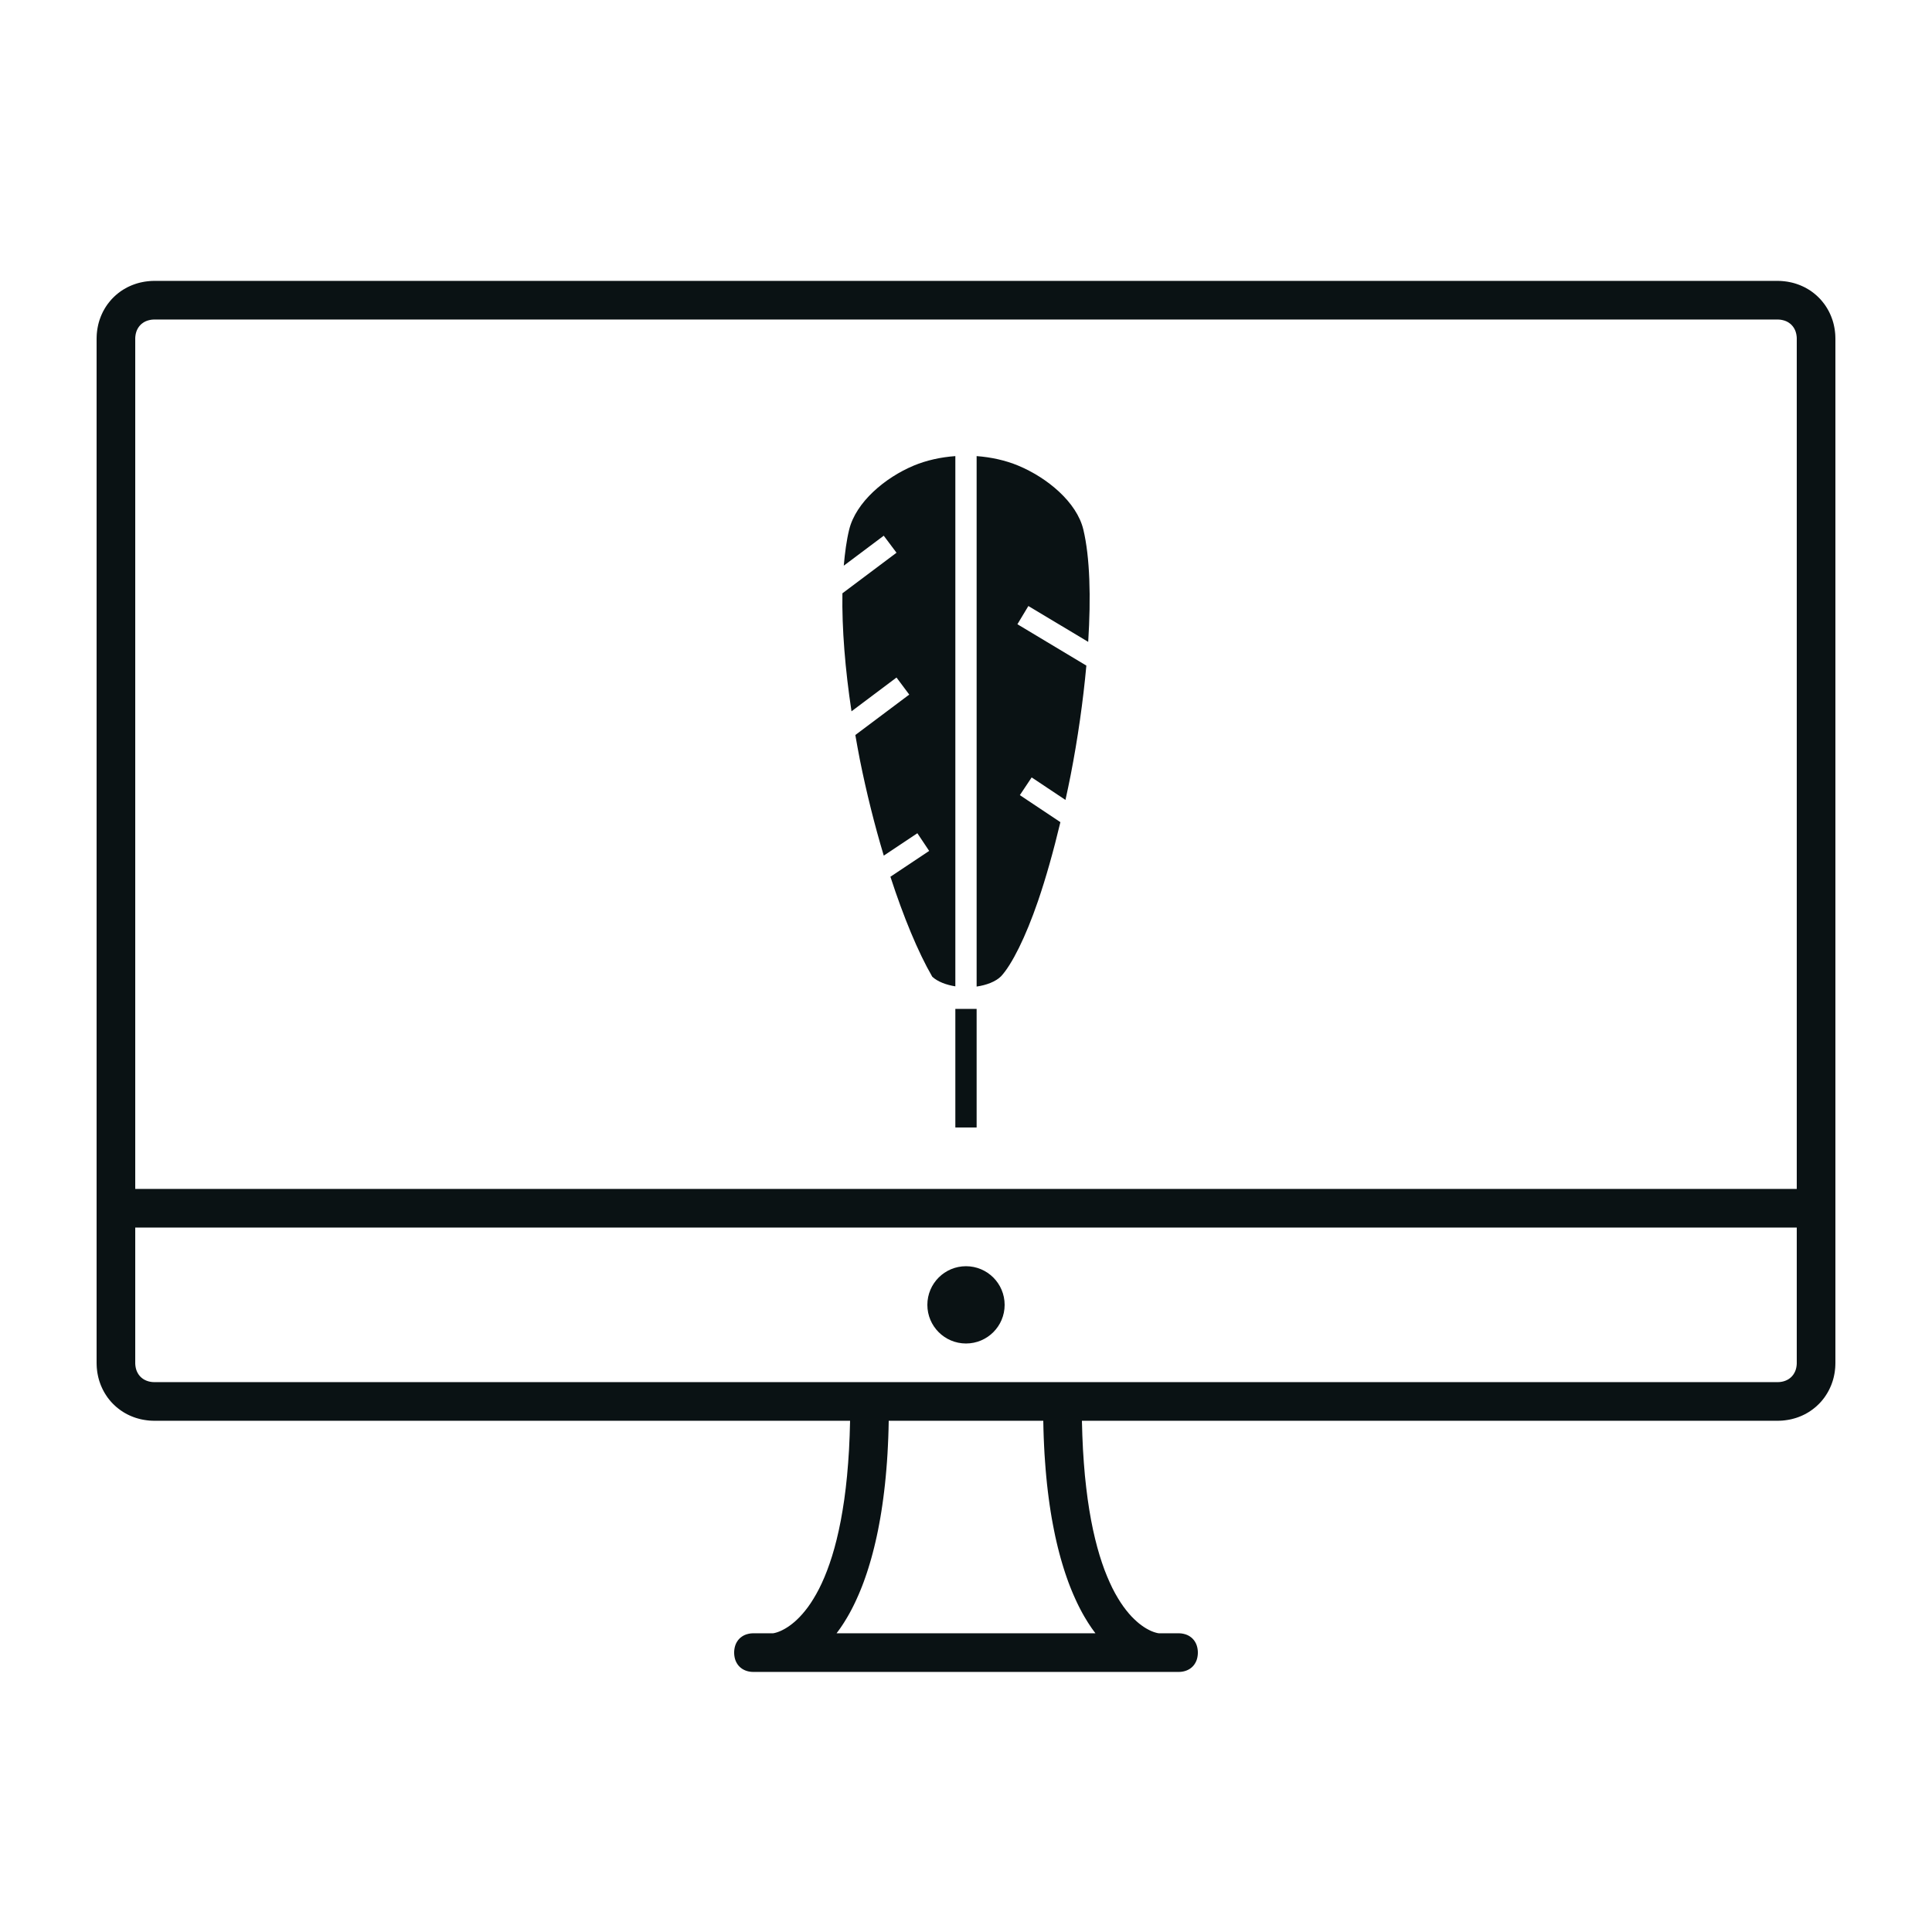
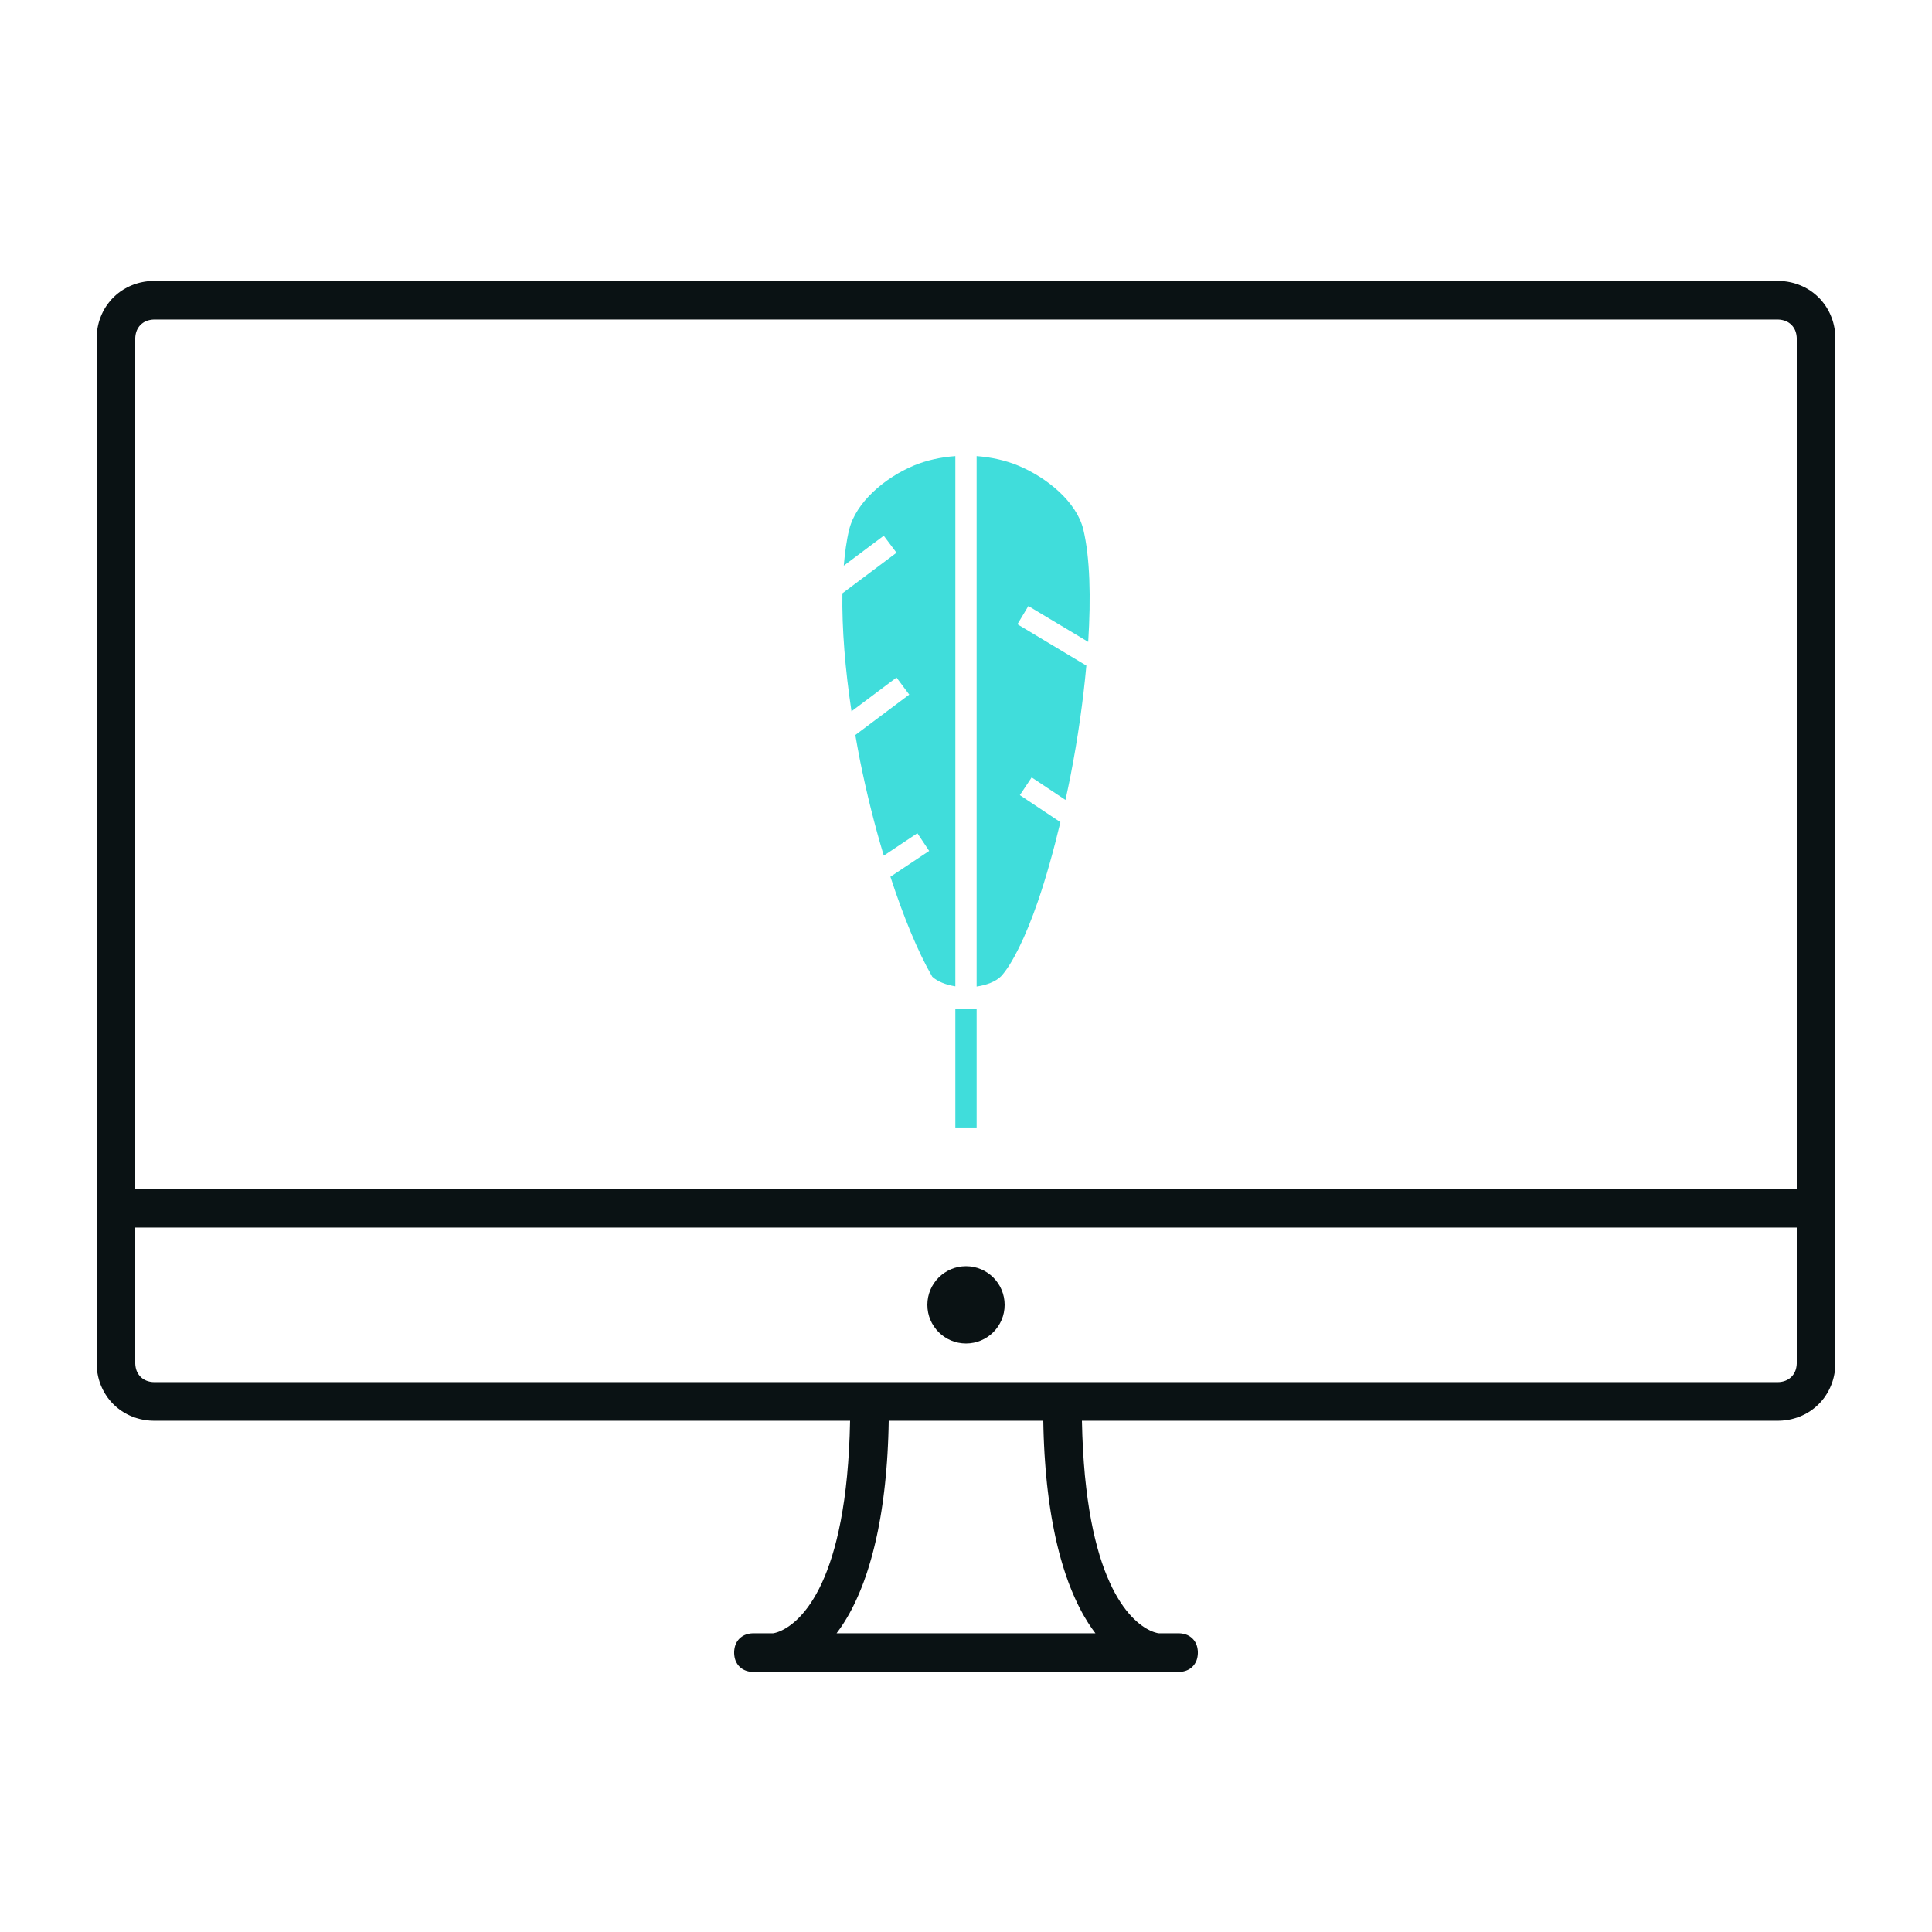
<svg xmlns="http://www.w3.org/2000/svg" xmlns:xlink="http://www.w3.org/1999/xlink" version="1.1" preserveAspectRatio="xMidYMid meet" viewBox="0 0 640 640" width="640" height="640">
  <defs>
    <path d="M590.41 93.11L591.2 93.19L591.98 93.29L592.75 93.43L593.5 93.59L594.25 93.78L594.97 94L595.69 94.25L596.39 94.52L597.08 94.82L597.75 95.14L598.4 95.49L599.04 95.86L599.66 96.25L600.26 96.67L600.84 97.11L601.41 97.58L601.95 98.06L602.48 98.57L602.99 99.09L603.47 99.64L603.93 100.21L604.38 100.79L604.79 101.39L605.19 102.01L605.56 102.65L605.91 103.3L606.23 103.97L606.53 104.66L606.8 105.36L607.05 106.07L607.27 106.8L607.46 107.54L607.62 108.3L607.76 109.07L607.86 109.85L607.94 110.64L607.98 111.44L608 112.25L608 451.45L607.98 452.26L607.94 453.06L607.86 453.85L607.76 454.63L607.62 455.4L607.46 456.15L607.27 456.89L607.05 457.62L606.8 458.34L606.53 459.04L606.23 459.72L605.91 460.39L605.56 461.05L605.19 461.68L604.79 462.3L604.38 462.91L603.93 463.49L603.47 464.06L602.99 464.6L602.48 465.13L601.95 465.63L601.41 466.12L600.84 466.58L600.26 467.02L599.66 467.44L599.04 467.84L598.4 468.21L597.75 468.56L597.08 468.88L596.39 469.18L595.69 469.45L594.97 469.7L594.25 469.91L593.5 470.11L592.75 470.27L591.98 470.4L591.2 470.51L590.41 470.59L589.61 470.63L588.8 470.65L358.4 470.65L358.54 475.52L358.75 480.17L359.04 484.59L359.39 488.79L359.82 492.78L360.3 496.57L360.84 500.15L361.43 503.53L362.07 506.72L362.76 509.73L363.49 512.56L364.25 515.21L365.05 517.69L365.87 520.01L366.73 522.17L367.6 524.18L368.48 526.05L369.38 527.77L370.29 529.35L371.2 530.81L372.11 532.14L373.02 533.35L373.92 534.45L374.8 535.44L375.68 536.32L376.53 537.11L377.35 537.81L378.15 538.42L378.91 538.95L379.64 539.41L380.33 539.79L380.97 540.12L381.56 540.38L382.1 540.59L382.59 540.75L383.01 540.87L383.36 540.96L383.65 541.01L383.86 541.04L384 541.05L390.4 541.05L390.69 541.05L390.97 541.07L391.24 541.09L391.51 541.12L391.78 541.17L392.04 541.22L392.29 541.28L392.54 541.35L392.78 541.42L393.02 541.51L393.25 541.6L393.48 541.7L393.69 541.82L393.91 541.93L394.11 542.06L394.31 542.2L394.5 542.34L394.69 542.49L394.87 542.64L395.04 542.81L395.2 542.98L395.36 543.16L395.51 543.34L395.65 543.54L395.79 543.74L395.91 543.94L396.03 544.15L396.14 544.37L396.25 544.6L396.34 544.83L396.43 545.07L396.5 545.31L396.57 545.56L396.63 545.81L396.68 546.07L396.72 546.34L396.76 546.61L396.78 546.88L396.8 547.16L396.8 547.45L396.8 547.73L396.78 548.01L396.76 548.29L396.72 548.56L396.68 548.83L396.63 549.09L396.57 549.34L396.5 549.59L396.43 549.83L396.34 550.07L396.25 550.3L396.14 550.52L396.03 550.74L395.91 550.95L395.79 551.16L395.65 551.36L395.51 551.55L395.36 551.74L395.2 551.92L395.04 552.09L394.87 552.25L394.69 552.41L394.5 552.56L394.31 552.7L394.11 552.84L393.91 552.96L393.69 553.08L393.48 553.19L393.25 553.29L393.02 553.39L392.78 553.47L392.54 553.55L392.29 553.62L392.04 553.68L391.78 553.73L391.51 553.77L391.24 553.81L390.97 553.83L390.69 553.84L390.4 553.85L249.6 553.85L249.31 553.84L249.03 553.83L248.76 553.81L248.49 553.77L248.22 553.73L247.96 553.68L247.71 553.62L247.46 553.55L247.22 553.47L246.98 553.39L246.75 553.29L246.52 553.19L246.31 553.08L246.09 552.96L245.89 552.84L245.69 552.7L245.5 552.56L245.31 552.41L245.13 552.25L244.96 552.09L244.8 551.92L244.64 551.74L244.49 551.55L244.35 551.36L244.21 551.16L244.09 550.95L243.97 550.74L243.86 550.52L243.75 550.3L243.66 550.07L243.57 549.83L243.5 549.59L243.43 549.34L243.37 549.09L243.32 548.83L243.28 548.56L243.24 548.29L243.22 548.01L243.2 547.73L243.2 547.45L243.2 547.16L243.22 546.88L243.24 546.61L243.28 546.34L243.32 546.07L243.37 545.81L243.43 545.56L243.5 545.31L243.57 545.07L243.66 544.83L243.75 544.6L243.86 544.37L243.97 544.15L244.09 543.94L244.21 543.74L244.35 543.54L244.49 543.34L244.64 543.16L244.8 542.98L244.96 542.81L245.13 542.64L245.31 542.49L245.5 542.34L245.69 542.2L245.89 542.06L246.09 541.93L246.31 541.82L246.52 541.7L246.75 541.6L246.98 541.51L247.22 541.42L247.46 541.35L247.71 541.28L247.96 541.22L248.22 541.17L248.49 541.12L248.76 541.09L249.03 541.07L249.31 541.05L249.6 541.05L256 541.05L256.09 541.04L256.26 541.02L256.51 540.97L256.84 540.89L257.23 540.78L257.69 540.63L258.21 540.43L258.79 540.18L259.41 539.87L260.09 539.5L260.81 539.06L261.57 538.54L262.36 537.95L263.19 537.27L264.04 536.49L264.92 535.62L265.81 534.65L266.72 533.56L267.64 532.37L268.56 531.05L269.48 529.6L270.4 528.03L271.32 526.32L272.22 524.46L273.11 522.45L273.97 520.3L274.81 517.98L275.63 515.49L276.41 512.83L277.15 510L277.85 506.98L278.51 503.77L279.11 500.37L279.67 496.77L280.16 492.97L280.59 488.95L280.95 484.71L281.25 480.26L281.46 475.57L281.6 470.65L51.2 470.65L50.39 470.63L49.59 470.59L48.8 470.51L48.02 470.4L47.25 470.27L46.5 470.11L45.75 469.91L45.03 469.7L44.31 469.45L43.61 469.18L42.92 468.88L42.25 468.56L41.6 468.21L40.96 467.84L40.34 467.44L39.74 467.02L39.16 466.58L38.59 466.12L38.05 465.63L37.52 465.13L37.01 464.6L36.53 464.06L36.07 463.49L35.62 462.91L35.21 462.3L34.81 461.68L34.44 461.05L34.09 460.39L33.77 459.72L33.47 459.04L33.2 458.34L32.95 457.62L32.73 456.89L32.54 456.15L32.38 455.4L32.24 454.63L32.14 453.85L32.06 453.06L32.02 452.26L32 451.45L32 112.25L32.02 111.44L32.06 110.64L32.14 109.85L32.24 109.07L32.38 108.3L32.54 107.54L32.73 106.8L32.95 106.07L33.2 105.36L33.47 104.66L33.77 103.97L34.09 103.3L34.44 102.65L34.81 102.01L35.21 101.39L35.62 100.79L36.07 100.21L36.53 99.64L37.01 99.09L37.52 98.57L38.05 98.06L38.59 97.58L39.16 97.11L39.74 96.67L40.34 96.25L40.96 95.86L41.6 95.49L42.25 95.14L42.92 94.82L43.61 94.52L44.31 94.25L45.03 94L45.75 93.78L46.5 93.59L47.25 93.43L48.02 93.29L48.8 93.19L49.59 93.11L50.39 93.06L51.2 93.05L588.8 93.05L589.61 93.06L590.41 93.11ZM294.34 473.5L294.25 476.28L294.13 479L293.99 481.66L293.82 484.25L293.62 486.79L293.4 489.26L293.16 491.67L292.89 494.02L292.6 496.32L292.29 498.55L291.96 500.73L291.61 502.85L291.23 504.92L290.85 506.93L290.44 508.88L290.01 510.79L289.57 512.63L289.11 514.43L288.64 516.17L288.15 517.86L287.65 519.5L287.14 521.09L286.61 522.63L286.08 524.12L285.53 525.56L284.97 526.95L284.4 528.3L283.82 529.6L283.24 530.86L282.65 532.07L282.05 533.24L281.45 534.36L280.84 535.44L280.22 536.47L279.61 537.47L278.99 538.42L278.37 539.34L277.74 540.21L277.12 541.05L362.88 541.05L362.26 540.21L361.63 539.34L361.01 538.42L360.39 537.47L359.78 536.47L359.16 535.44L358.55 534.36L357.95 533.24L357.35 532.07L356.76 530.86L356.18 529.6L355.6 528.3L355.03 526.95L354.47 525.56L353.92 524.12L353.39 522.63L352.86 521.09L352.35 519.5L351.85 517.86L351.36 516.17L350.89 514.43L350.43 512.63L349.99 510.79L349.56 508.88L349.16 506.93L348.77 504.92L348.39 502.85L348.04 500.73L347.71 498.55L347.4 496.32L347.11 494.02L346.84 491.67L346.6 489.26L346.38 486.79L346.19 484.25L346.01 481.66L345.87 479L345.75 476.28L345.66 473.5L345.6 470.65L294.4 470.65L294.34 473.5ZM44.8 451.45L44.8 451.73L44.82 452.01L44.84 452.29L44.88 452.56L44.92 452.83L44.97 453.09L45.03 453.34L45.1 453.59L45.17 453.83L45.26 454.07L45.35 454.3L45.46 454.52L45.57 454.74L45.69 454.95L45.81 455.16L45.95 455.36L46.09 455.55L46.24 455.74L46.4 455.92L46.56 456.09L46.73 456.25L46.91 456.41L47.1 456.56L47.29 456.7L47.49 456.84L47.69 456.96L47.91 457.08L48.12 457.19L48.35 457.29L48.58 457.39L48.82 457.47L49.06 457.55L49.31 457.62L49.56 457.68L49.82 457.73L50.09 457.77L50.36 457.81L50.63 457.83L50.91 457.84L51.2 457.85L588.8 457.85L589.09 457.84L589.37 457.83L589.64 457.81L589.91 457.77L590.18 457.73L590.44 457.68L590.69 457.62L590.94 457.55L591.18 457.47L591.42 457.39L591.65 457.29L591.88 457.19L592.09 457.08L592.31 456.96L592.51 456.84L592.71 456.7L592.9 456.56L593.09 456.41L593.27 456.25L593.44 456.09L593.6 455.92L593.76 455.74L593.91 455.55L594.05 455.36L594.19 455.16L594.31 454.95L594.43 454.74L594.54 454.52L594.65 454.3L594.74 454.07L594.83 453.83L594.9 453.59L594.97 453.34L595.03 453.09L595.08 452.83L595.12 452.56L595.16 452.29L595.18 452.01L595.2 451.73L595.2 451.45L595.2 406.65L44.8 406.65L44.8 451.45ZM50.91 105.85L50.63 105.87L50.36 105.89L50.09 105.92L49.82 105.97L49.56 106.02L49.31 106.08L49.06 106.15L48.82 106.22L48.58 106.31L48.35 106.4L48.12 106.5L47.91 106.62L47.69 106.73L47.49 106.86L47.29 107L47.1 107.14L46.91 107.29L46.73 107.44L46.56 107.61L46.4 107.78L46.24 107.96L46.09 108.14L45.95 108.34L45.81 108.54L45.69 108.74L45.57 108.95L45.46 109.17L45.35 109.4L45.26 109.63L45.17 109.87L45.1 110.11L45.03 110.36L44.97 110.61L44.92 110.87L44.88 111.14L44.84 111.41L44.82 111.68L44.8 111.96L44.8 112.25L44.8 393.85L595.2 393.85L595.2 112.25L595.2 111.96L595.18 111.68L595.16 111.41L595.12 111.14L595.08 110.87L595.03 110.61L594.97 110.36L594.9 110.11L594.83 109.87L594.74 109.63L594.65 109.4L594.54 109.17L594.43 108.95L594.31 108.74L594.19 108.54L594.05 108.34L593.91 108.14L593.76 107.96L593.6 107.78L593.44 107.61L593.27 107.44L593.09 107.29L592.9 107.14L592.71 107L592.51 106.86L592.31 106.73L592.09 106.62L591.88 106.5L591.65 106.4L591.42 106.31L591.18 106.22L590.94 106.15L590.69 106.08L590.44 106.02L590.18 105.97L589.91 105.92L589.64 105.89L589.37 105.87L589.09 105.85L588.8 105.85L51.2 105.85L50.91 105.85Z" id="bb4htJPk3" />
    <path d="M320 419.45C312.93 419.45 307.2 425.18 307.2 432.25C307.2 439.32 312.93 445.05 320 445.05C327.07 445.05 332.8 439.32 332.8 432.25C332.8 425.18 327.07 419.45 320 419.45Z" id="a2dLaPiwbz" />
    <path d="M316.47 326.74C313.46 326.26 310.63 325.21 308.83 323.56C304.09 315.37 299.29 303.73 294.96 290.43C295.81 289.86 300.09 287.01 307.8 281.88L303.89 276.02C297.21 280.47 293.5 282.94 292.76 283.44C289.73 273.36 287.02 262.54 284.83 251.61C284.29 248.9 283.82 246.19 283.34 243.48C284.53 242.59 290.48 238.13 301.2 230.09L296.98 224.44C288.03 231.15 283.06 234.88 282.07 235.63C279.97 221.74 278.87 208.27 279.06 196.54C280.25 195.64 286.22 191.16 296.98 183.1L292.75 177.46C284.81 183.42 280.4 186.73 279.51 187.39C279.89 183.06 280.43 178.99 281.29 175.48C283.52 166.32 293.22 158.2 302.68 154.24C306.92 152.47 311.65 151.44 316.47 151.09C316.47 186.22 316.47 309.18 316.47 326.74Z" id="dR64fgv6N" />
    <path d="M323.52 151.09C328.33 151.45 333.05 152.48 337.29 154.24C346.83 158.21 356.7 166.29 358.88 175.46C361.05 184.57 361.42 197.8 360.48 212.63C359.16 211.84 352.55 207.88 340.66 200.75L337.03 206.79C350.73 215.01 358.34 219.57 359.87 220.49C358.8 232.26 357.02 244.71 354.67 256.77C354.13 259.55 353.54 262.27 352.95 264.99C352.2 264.5 348.47 262.01 341.75 257.53L337.84 263.4C345.9 268.77 350.37 271.75 351.27 272.35C349 281.83 346.49 290.81 343.83 298.55C339.76 310.41 335.17 319.58 331.62 323.4C329.8 325.21 326.75 326.34 323.52 326.81C323.52 291.67 323.52 186.24 323.52 151.09Z" id="afsY27J4A" />
    <path d="M316.47 334.21L316.47 373.49L323.52 373.49L323.52 334.21L316.47 334.21Z" id="h5bFiBicY3" />
  </defs>
  <g>
    <g>
      <g>
        <use xlink:href="#bb4htJPk3" opacity="1" fill="#0a1214" fill-opacity="1" />
        <g>
          <use xlink:href="#bb4htJPk3" opacity="1" fill-opacity="0" stroke="#000000" stroke-width="1" stroke-opacity="0" />
        </g>
      </g>
      <g>
        <use xlink:href="#a2dLaPiwbz" opacity="1" fill="#0a1214" fill-opacity="1" />
        <g>
          <use xlink:href="#a2dLaPiwbz" opacity="1" fill-opacity="0" stroke="#000000" stroke-width="1" stroke-opacity="0" />
        </g>
      </g>
      <g>
-         <use xlink:href="#dR64fgv6N" opacity="1" fill="#0a1214" fill-opacity="1" />
+         <use xlink:href="#dR64fgv6N" opacity="1" fill="#40dddb" fill-opacity="1" />
        <g>
-           <use xlink:href="#dR64fgv6N" opacity="1" fill-opacity="0" stroke="#000000" stroke-width="1" stroke-opacity="0" />
+           <use xlink:href="#dR64fgv6N" opacity="1" fill-opacity="0" stroke="#40dddb" stroke-width="1" stroke-opacity="0" />
        </g>
      </g>
      <g>
-         <use xlink:href="#afsY27J4A" opacity="1" fill="#0a1214" fill-opacity="1" />
+         <use xlink:href="#afsY27J4A" opacity="1" fill="#40dddb" fill-opacity="1" />
        <g>
-           <use xlink:href="#afsY27J4A" opacity="1" fill-opacity="0" stroke="#000000" stroke-width="1" stroke-opacity="0" />
+           <use xlink:href="#afsY27J4A" opacity="1" fill-opacity="0" stroke="#40dddb" stroke-width="1" stroke-opacity="0" />
        </g>
      </g>
      <g>
-         <use xlink:href="#h5bFiBicY3" opacity="1" fill="#0a1214" fill-opacity="1" />
+         <use xlink:href="#h5bFiBicY3" opacity="1" fill="#40dddb" fill-opacity="1" />
        <g>
          <use xlink:href="#h5bFiBicY3" opacity="1" fill-opacity="0" stroke="#000000" stroke-width="1" stroke-opacity="0" />
        </g>
      </g>
    </g>
  </g>
</svg>
